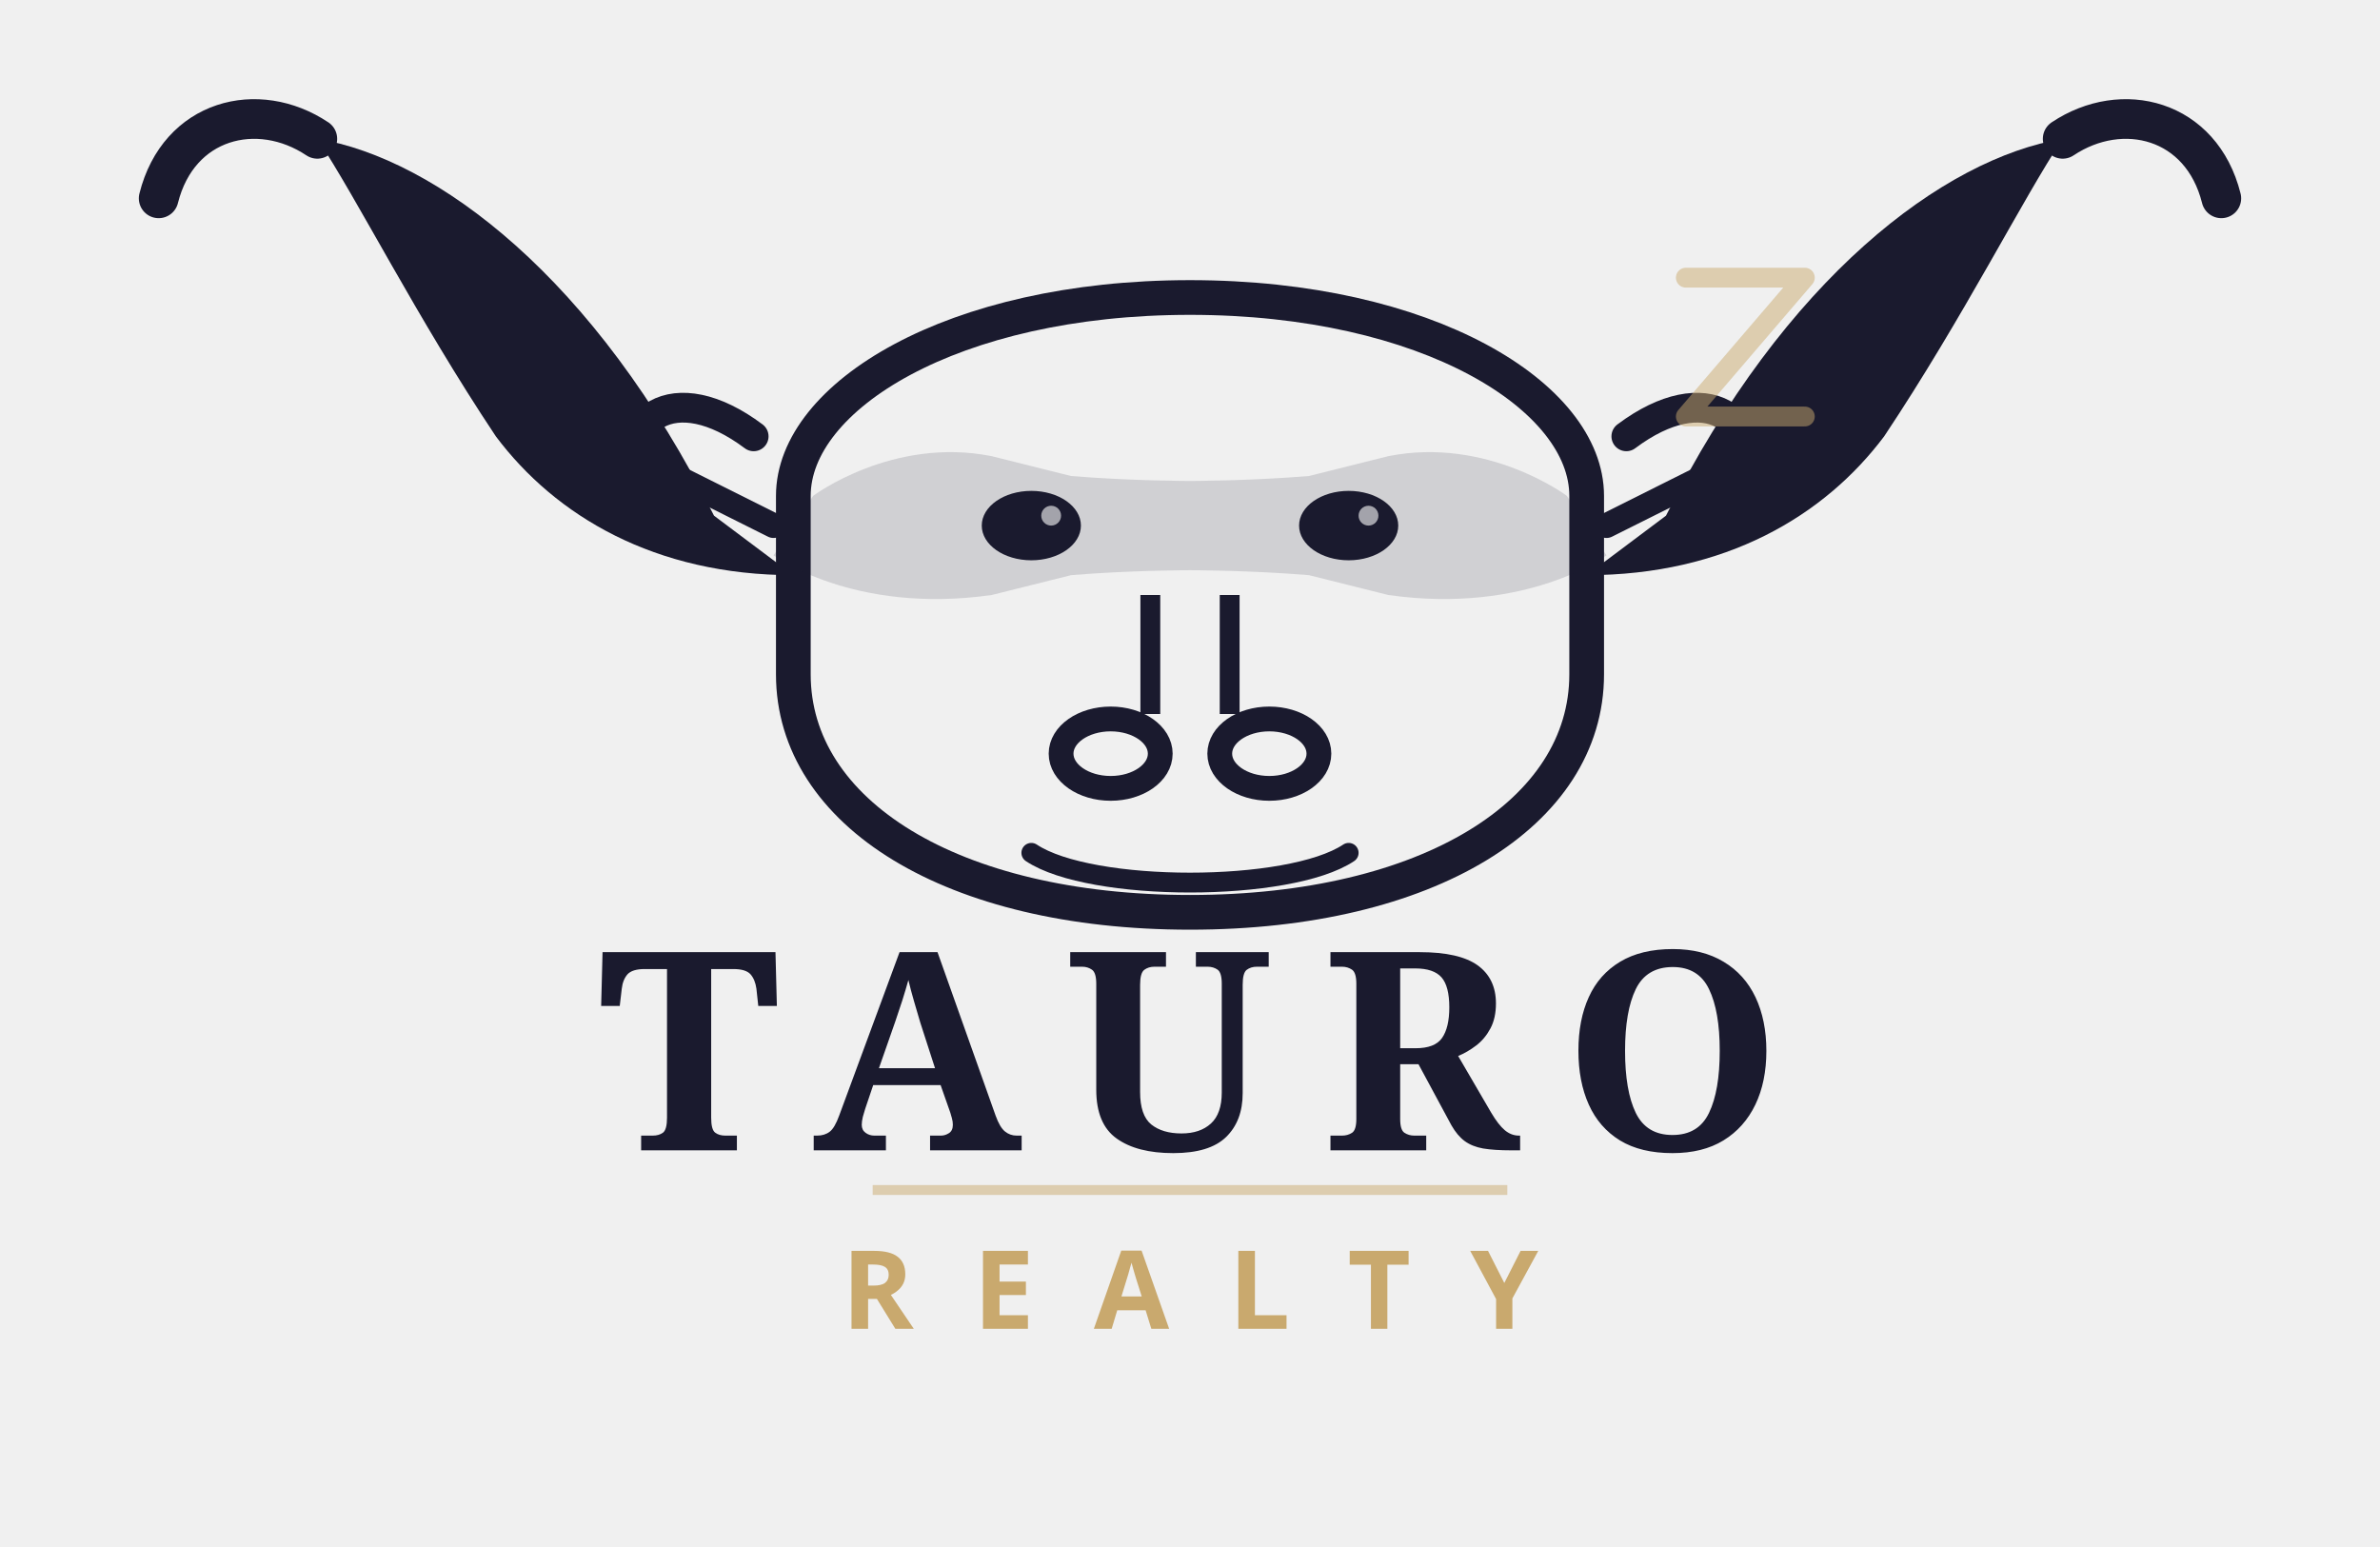
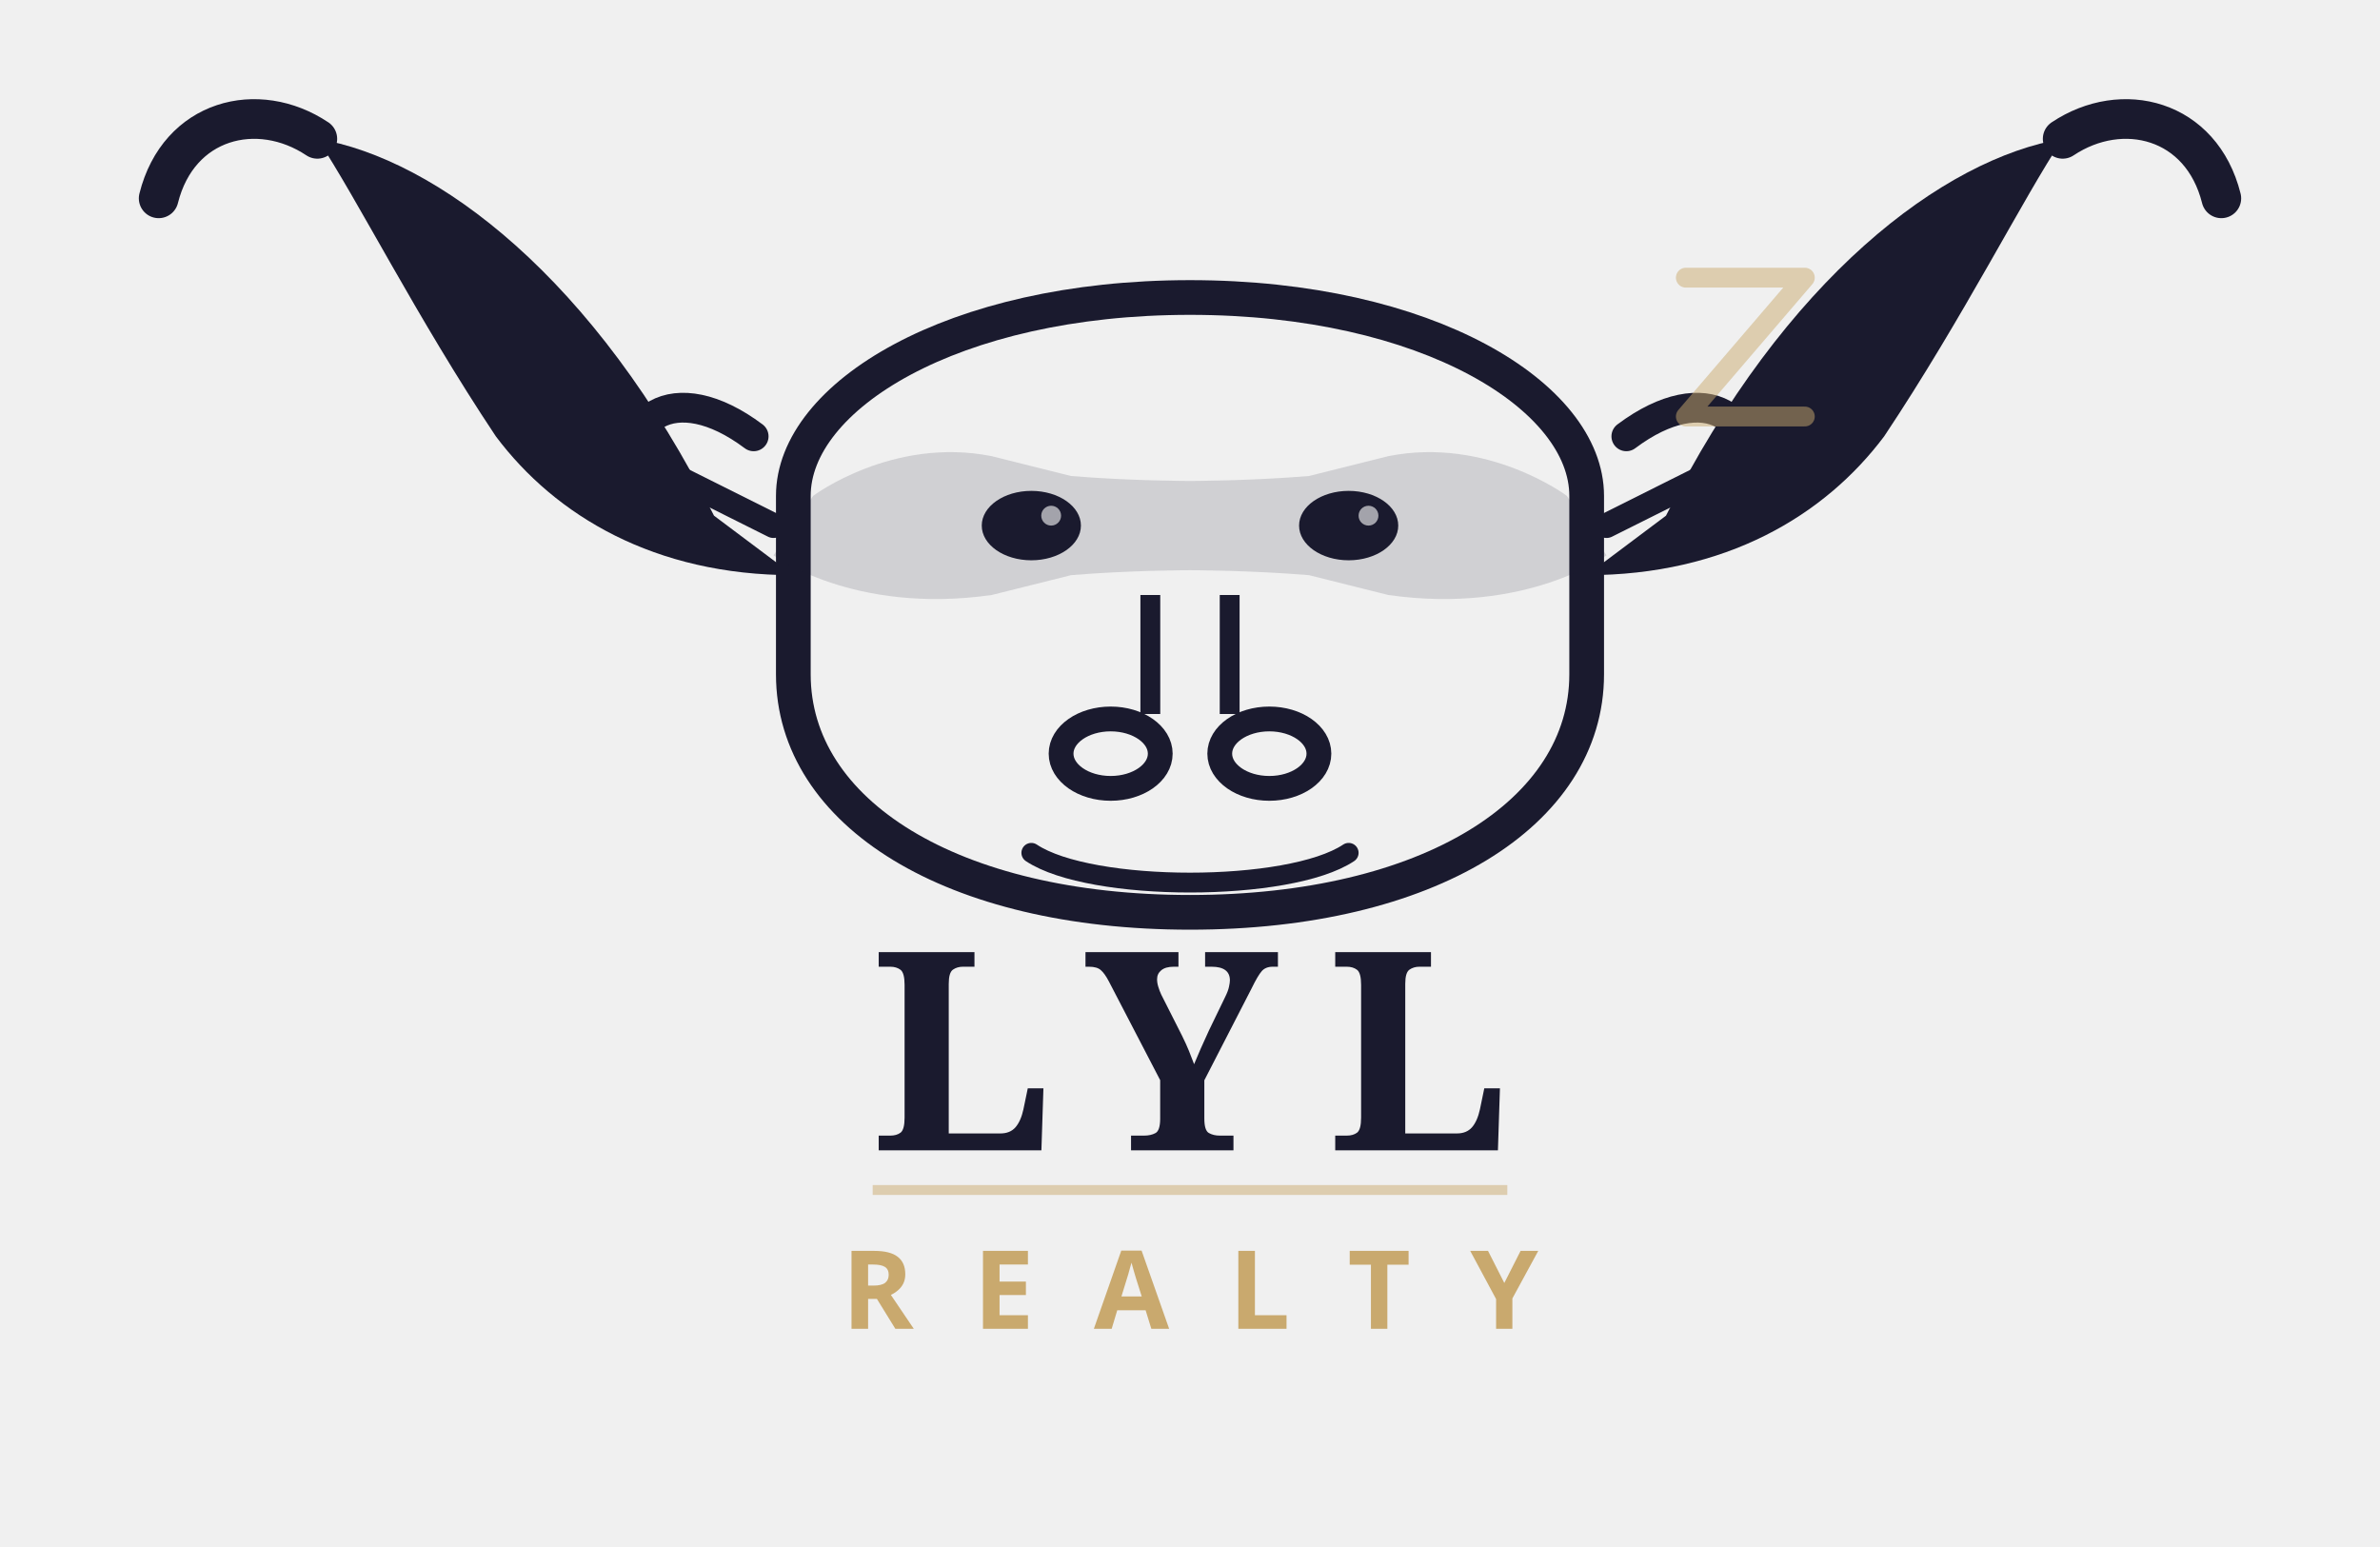
<svg xmlns="http://www.w3.org/2000/svg" viewBox="0 0 240 156" width="480" height="312">
  <g>
    <path d="M72 52 C60 28, 44 16, 32 14 C36 20, 42 32, 50 44 C56 52, 66 58, 80 58" fill="#1A1A2E" />
    <path d="M32 14 C26 10, 18 12, 16 20" stroke="#1A1A2E" stroke-width="4" fill="none" stroke-linecap="round" />
    <path d="M168 52 C180 28, 196 16, 208 14 C204 20, 198 32, 190 44 C184 52, 174 58, 160 58" fill="#1A1A2E" />
    <path d="M208 14 C214 10, 222 12, 224 20" stroke="#1A1A2E" stroke-width="4" fill="none" stroke-linecap="round" />
    <path d="M80 50 C80 40, 96 30, 120 30 C144 30, 160 40, 160 50 L160 68 C160 82, 144 92, 120 92 C96 92, 80 82, 80 68 Z" stroke="#1A1A2E" stroke-width="3.5" fill="none" />
    <path d="M76 44 C68 38, 62 42, 64 50" stroke="#1A1A2E" stroke-width="3" fill="none" stroke-linecap="round" />
    <path d="M164 44 C172 38, 178 42, 176 50" stroke="#1A1A2E" stroke-width="3" fill="none" stroke-linecap="round" />
    <path d="M82 50 C82 50, 90 44, 100 46 L108 48 C114 48.5, 120 48.5, 120 48.5 C120 48.5, 126 48.5, 132 48 L140 46 C150 44, 158 50, 158 50 L162 56 C162 56, 154 62, 140 60 L132 58 C126 57.5, 120 57.5, 120 57.5 C120 57.5, 114 57.5, 108 58 L100 60 C86 62, 78 56, 78 56 Z" fill="#1A1A2E" opacity="0.15" />
    <path d="M78 53 L68 48 M162 53 L172 48" stroke="#1A1A2E" stroke-width="2.5" stroke-linecap="round" />
    <ellipse cx="104" cy="53" rx="5" ry="3.5" fill="#1A1A2E" />
    <ellipse cx="136" cy="53" rx="5" ry="3.5" fill="#1A1A2E" />
    <circle cx="106" cy="52" r="1" fill="#FFFFFF" opacity="0.6" />
    <circle cx="138" cy="52" r="1" fill="#FFFFFF" opacity="0.6" />
    <path d="M116 60 L116 72 M124 60 L124 72" stroke="#1A1A2E" stroke-width="2" fill="none" />
    <ellipse cx="112" cy="76" rx="5" ry="3.5" stroke="#1A1A2E" stroke-width="2.5" fill="none" />
    <ellipse cx="128" cy="76" rx="5" ry="3.5" stroke="#1A1A2E" stroke-width="2.5" fill="none" />
    <path d="M104 86 C110 90, 130 90, 136 86" stroke="#1A1A2E" stroke-width="2" fill="none" stroke-linecap="round" />
    <path d="M170 28 L182 28 L170 42 L182 42" stroke="#C9A96E" stroke-width="2" fill="none" stroke-linecap="round" stroke-linejoin="round" opacity="0.5" />
  </g>
-   <text x="120" y="116" text-anchor="middle" fill="#1A1A2E" font-family="'Playfair Display', Georgia, serif" font-weight="700" font-size="28" letter-spacing="5">TAURO</text>
+   <text x="120" y="116" text-anchor="middle" fill="#1A1A2E" font-family="'Playfair Display', Georgia, serif" font-weight="700" font-size="28" letter-spacing="5">LYL</text>
  <line x1="88" y1="120" x2="152" y2="120" stroke="#C9A96E" stroke-width="1" opacity="0.5" />
  <text x="120" y="134" text-anchor="middle" fill="#C9A96E" font-family="'Montserrat', 'DM Sans', sans-serif" font-weight="600" font-size="11" letter-spacing="6">REALTY</text>
</svg>
